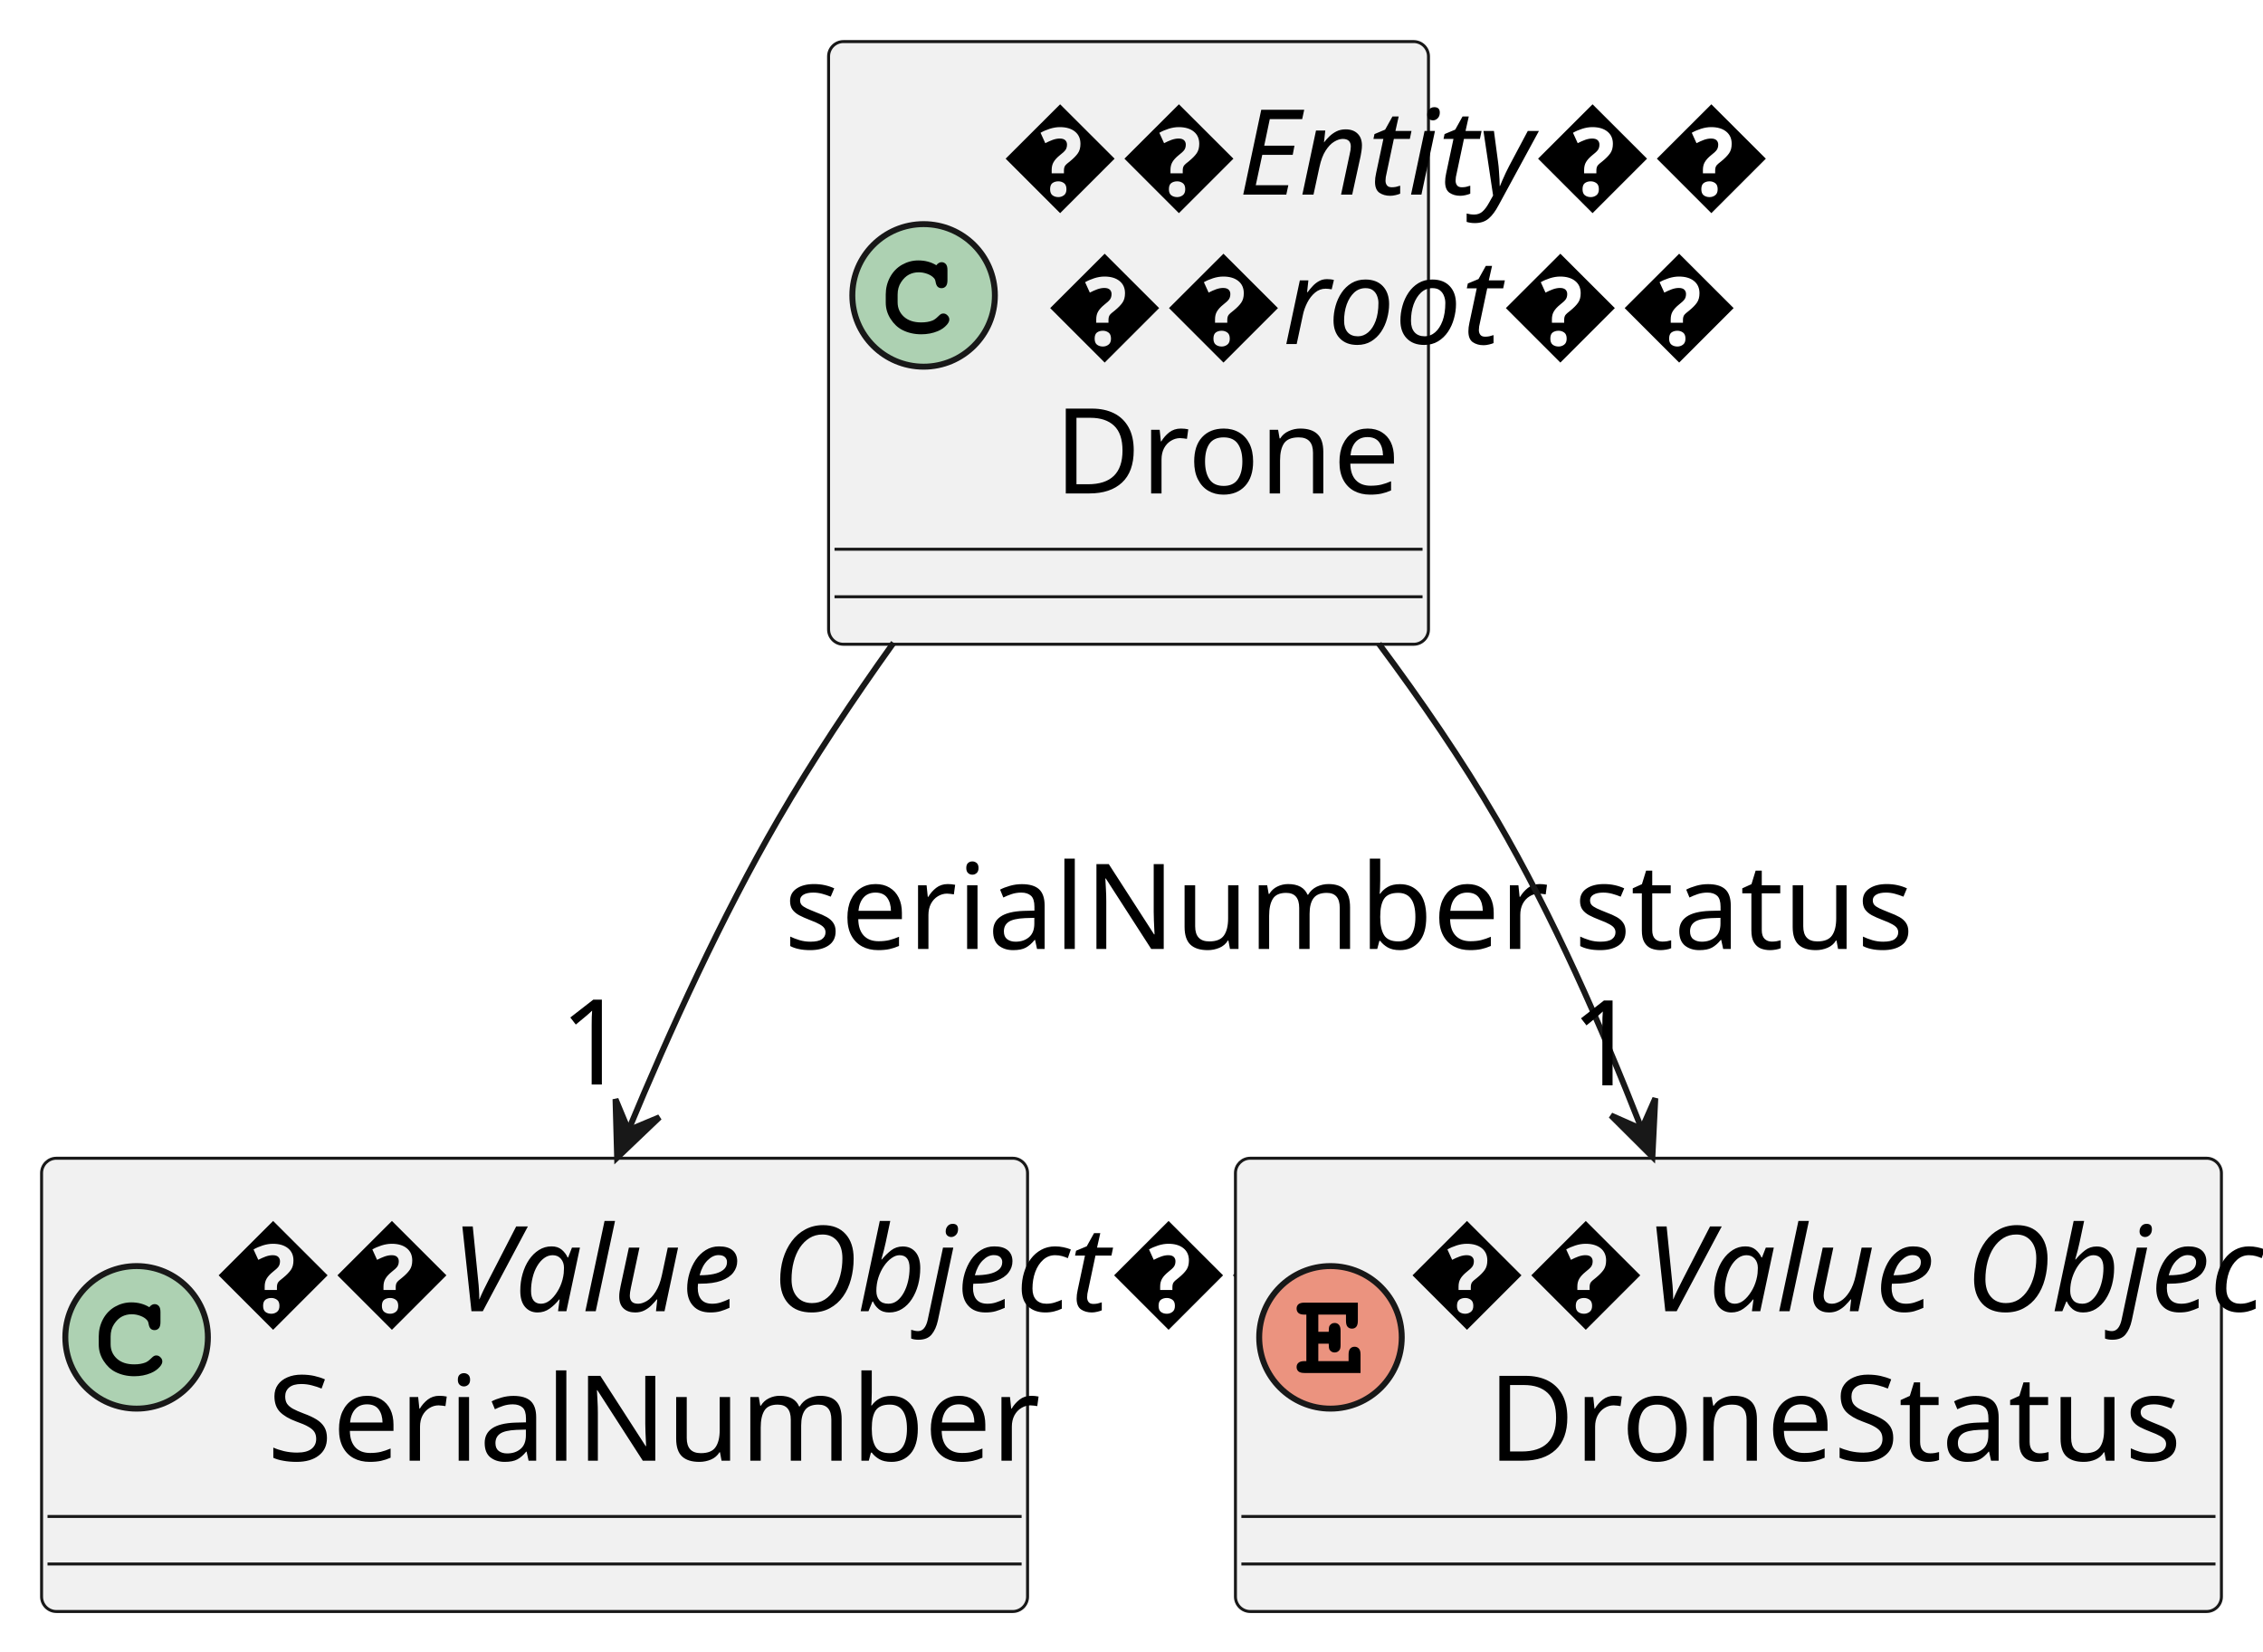
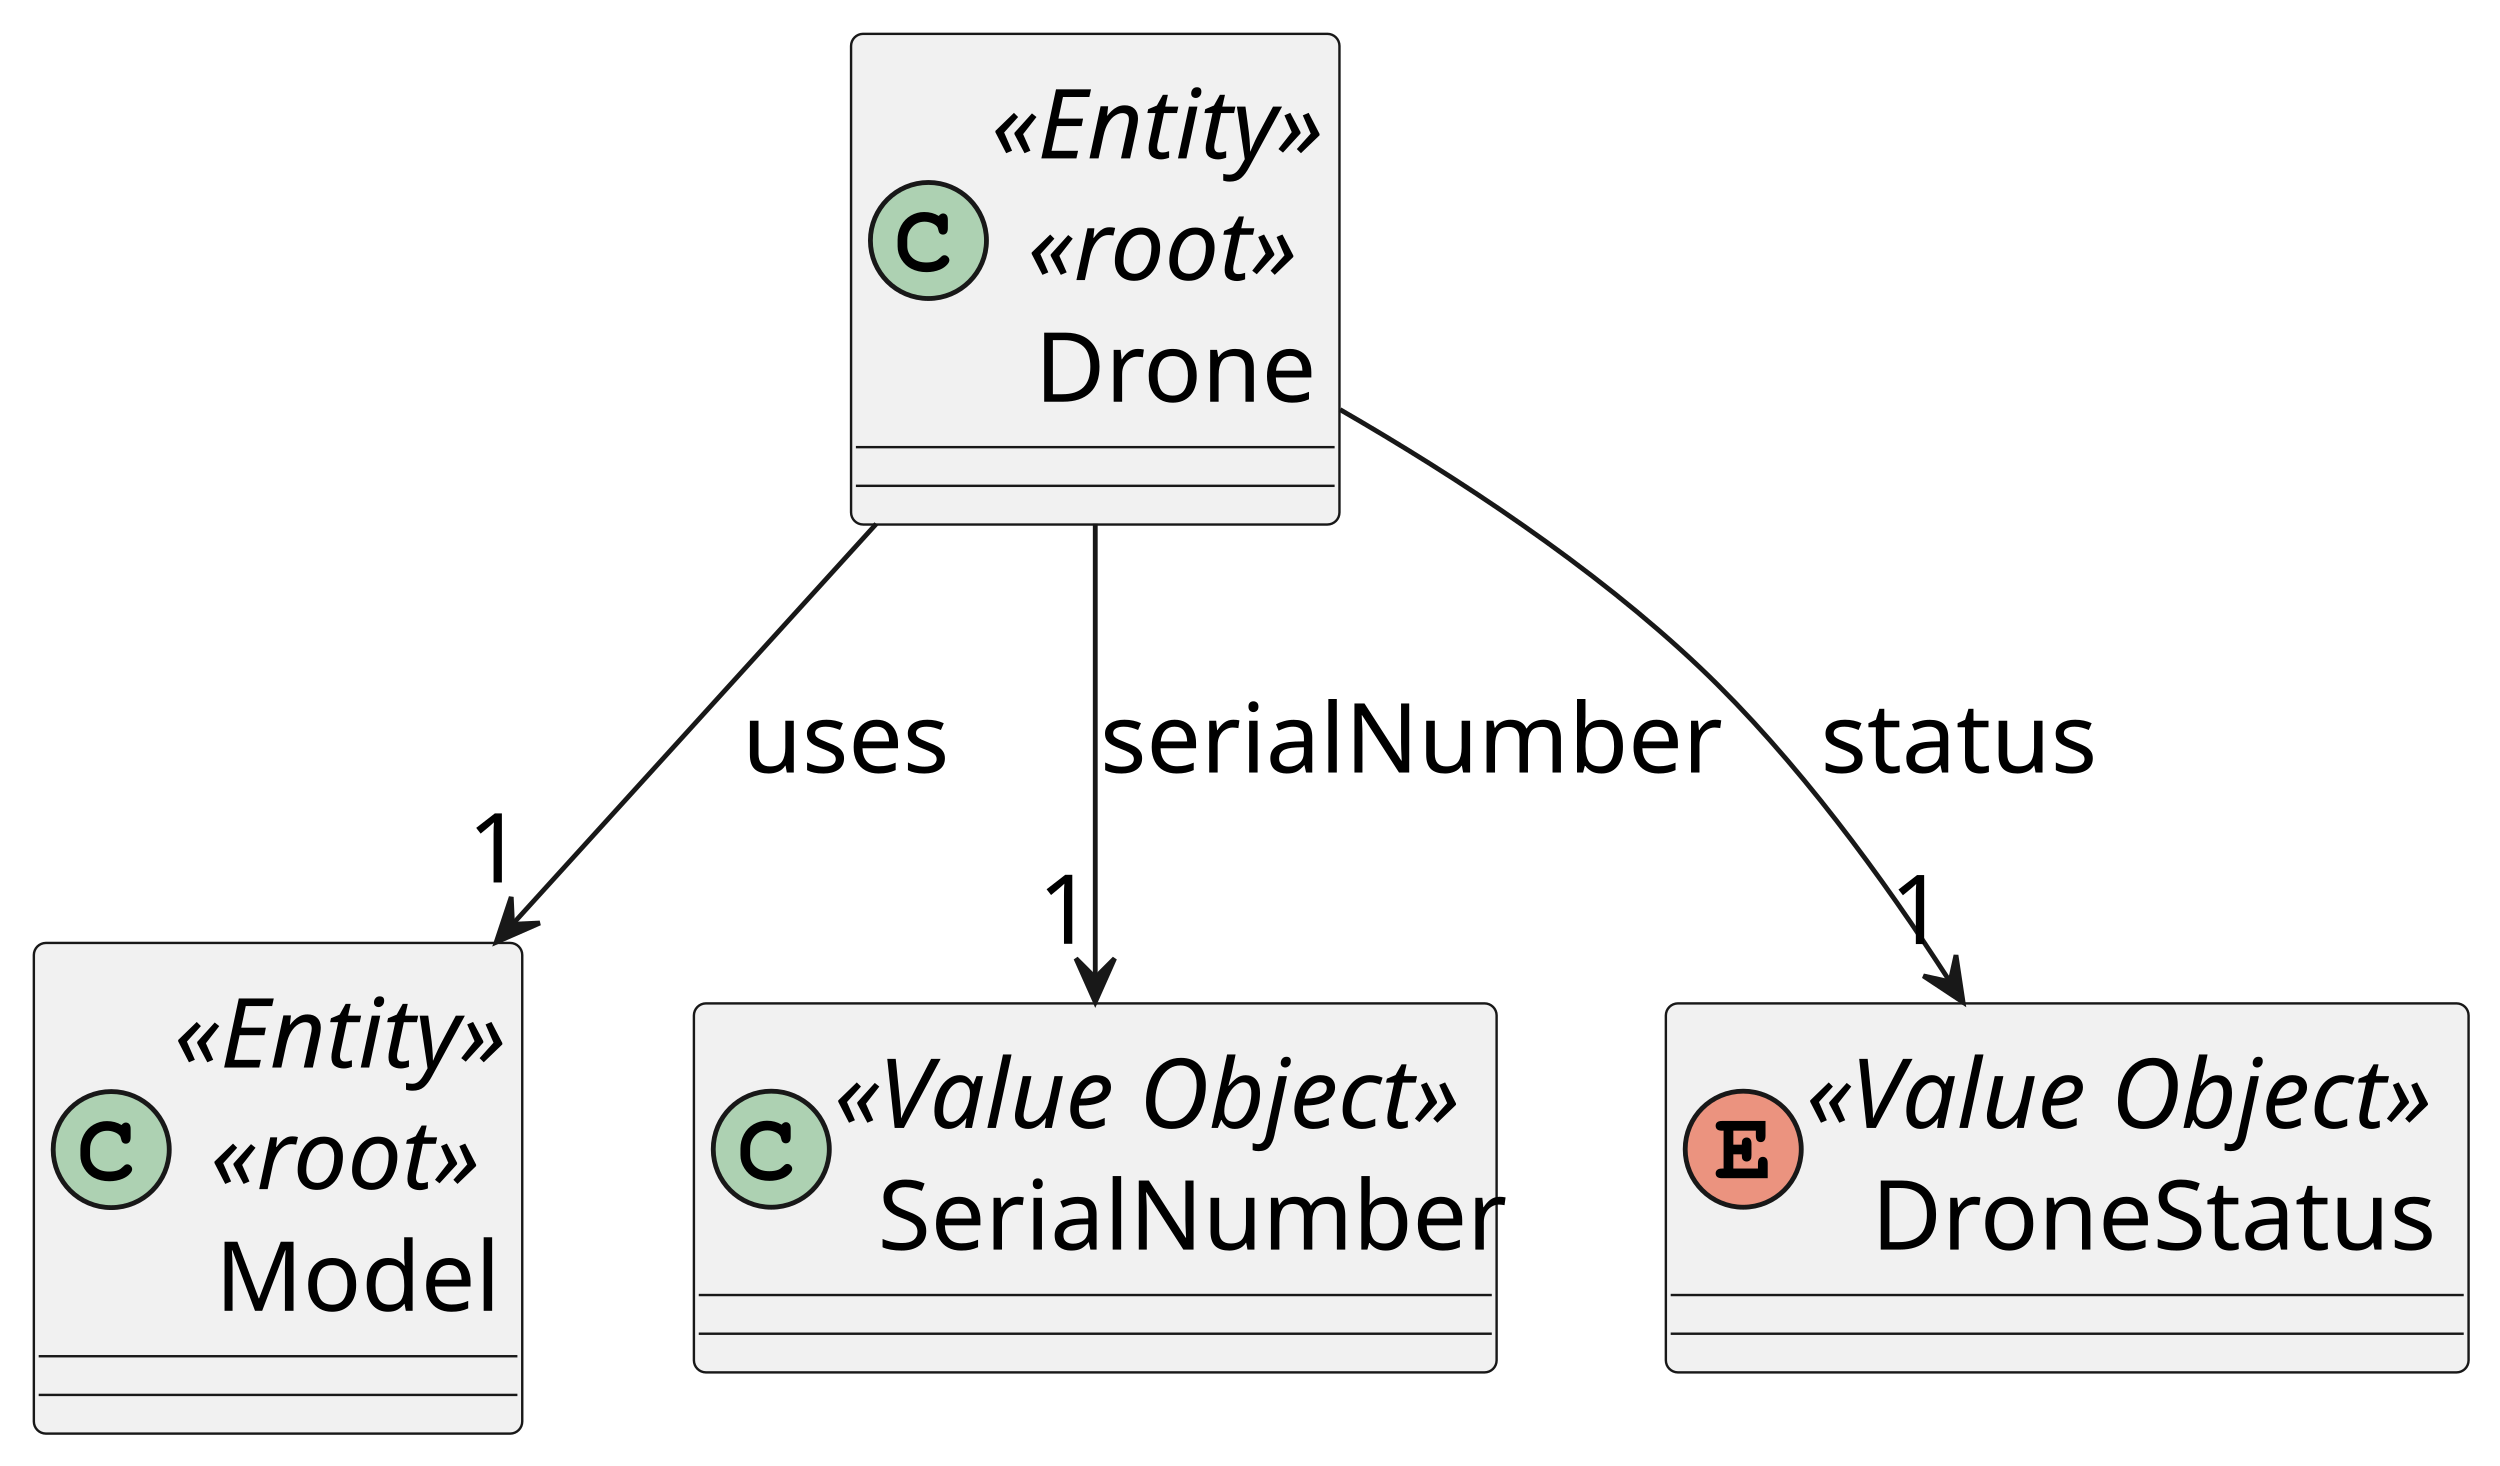
- <svg xmlns="http://www.w3.org/2000/svg" contentStyleType="text/css" height="278px" preserveAspectRatio="none" style="width:381px;height:278px;background:#FFFFFF;" version="1.1" viewBox="0 0 381 278" width="381px" zoomAndPan="magnify">
+ <svg xmlns="http://www.w3.org/2000/svg" contentStyleType="text/css" height="303px" preserveAspectRatio="none" style="width:517px;height:303px;background:#FFFFFF;" version="1.1" viewBox="0 0 517 303" width="517px" zoomAndPan="magnify">
  <defs />
  <g>
+     <g id="elem_Model">
+       <rect codeLine="2" fill="#F1F1F1" height="101.469" id="Model" rx="2.5" ry="2.5" style="stroke:#181818;stroke-width:0.5;" width="101" x="7" y="195" />
+       <ellipse cx="23" cy="237.734" fill="#ADD1B2" rx="12" ry="12" style="stroke:#181818;stroke-width:1.0;" />
+       <path d="M25.141,232.656 Q25.328,232.406 25.547,232.281 Q25.766,232.141 26.016,232.141 Q26.453,232.141 26.734,232.453 Q27.016,232.75 27.016,233.469 L27.016,235.172 Q27.016,235.891 26.734,236.203 Q26.453,236.516 26.016,236.516 Q25.625,236.516 25.375,236.281 Q25.125,236.062 25.016,235.453 Q24.953,235.031 24.734,234.812 Q24.344,234.375 23.625,234.109 Q22.906,233.844 22.188,233.844 Q21.281,233.844 20.531,234.234 Q19.781,234.625 19.203,235.516 Q18.625,236.391 18.625,237.594 L18.625,238.891 Q18.625,240.344 19.672,241.312 Q20.734,242.281 22.594,242.281 Q23.703,242.281 24.484,241.969 Q24.922,241.797 25.438,241.281 Q25.75,240.969 25.922,240.875 Q26.094,240.781 26.328,240.781 Q26.719,240.781 27.016,241.094 Q27.328,241.391 27.328,241.797 Q27.328,242.203 26.922,242.672 Q26.328,243.359 25.391,243.75 Q24.125,244.281 22.609,244.281 Q20.828,244.281 19.406,243.547 Q18.25,242.953 17.438,241.688 Q16.625,240.422 16.625,238.938 L16.625,237.578 Q16.625,236.016 17.344,234.672 Q18.078,233.312 19.359,232.578 Q20.656,231.844 22.109,231.844 Q22.969,231.844 23.719,232.047 Q24.484,232.25 25.141,232.656 Z " fill="#000000" />
+       <text fill="#000000" font-family="sans-serif" font-size="20" font-style="italic" lengthAdjust="spacing" textLength="71" x="36" y="220.762">«Entity»</text>
+       <text fill="#000000" font-family="sans-serif" font-size="20" font-style="italic" lengthAdjust="spacing" textLength="56" x="43.5" y="245.918">«root»</text>
+       <text fill="#000000" font-family="sans-serif" font-size="20" lengthAdjust="spacing" textLength="54" x="44.5" y="271.074">Model</text>
+       <line style="stroke:#181818;stroke-width:0.5;" x1="8" x2="107" y1="280.469" y2="280.469" />
+       <line style="stroke:#181818;stroke-width:0.5;" x1="8" x2="107" y1="288.469" y2="288.469" />
+     </g>
    <g id="elem_Drone">
-       <rect codeLine="4" fill="#F1F1F1" height="101.469" id="Drone" rx="2.5" ry="2.5" style="stroke:#181818;stroke-width:0.5;" width="101" x="139.5" y="7" />
-       <ellipse cx="155.5" cy="49.734" fill="#ADD1B2" rx="12" ry="12" style="stroke:#181818;stroke-width:1.0;" />
-       <path d="M157.641,44.656 Q157.828,44.406 158.047,44.281 Q158.266,44.141 158.516,44.141 Q158.953,44.141 159.234,44.453 Q159.516,44.75 159.516,45.469 L159.516,47.172 Q159.516,47.891 159.234,48.203 Q158.953,48.516 158.516,48.516 Q158.125,48.516 157.875,48.281 Q157.625,48.062 157.516,47.453 Q157.453,47.031 157.234,46.812 Q156.844,46.375 156.125,46.109 Q155.406,45.844 154.688,45.844 Q153.781,45.844 153.031,46.234 Q152.281,46.625 151.703,47.516 Q151.125,48.391 151.125,49.594 L151.125,50.891 Q151.125,52.344 152.172,53.312 Q153.234,54.281 155.094,54.281 Q156.203,54.281 156.984,53.969 Q157.422,53.797 157.938,53.281 Q158.25,52.969 158.422,52.875 Q158.594,52.781 158.828,52.781 Q159.219,52.781 159.516,53.094 Q159.828,53.391 159.828,53.797 Q159.828,54.203 159.422,54.672 Q158.828,55.359 157.891,55.75 Q156.625,56.281 155.109,56.281 Q153.328,56.281 151.906,55.547 Q150.75,54.953 149.938,53.688 Q149.125,52.422 149.125,50.938 L149.125,49.578 Q149.125,48.016 149.844,46.672 Q150.578,45.312 151.859,44.578 Q153.156,43.844 154.609,43.844 Q155.469,43.844 156.219,44.047 Q156.984,44.25 157.641,44.656 Z " fill="#000000" />
-       <text fill="#000000" font-family="sans-serif" font-size="20" font-style="italic" lengthAdjust="spacing" textLength="71" x="168.5" y="32.762">��Entity��</text>
-       <text fill="#000000" font-family="sans-serif" font-size="20" font-style="italic" lengthAdjust="spacing" textLength="56" x="176" y="57.918">��root��</text>
-       <text fill="#000000" font-family="sans-serif" font-size="20" lengthAdjust="spacing" textLength="53" x="177.5" y="83.074">Drone</text>
-       <line style="stroke:#181818;stroke-width:0.5;" x1="140.5" x2="239.5" y1="92.469" y2="92.469" />
-       <line style="stroke:#181818;stroke-width:0.5;" x1="140.5" x2="239.5" y1="100.469" y2="100.469" />
+       <rect codeLine="6" fill="#F1F1F1" height="101.469" id="Drone" rx="2.5" ry="2.5" style="stroke:#181818;stroke-width:0.5;" width="101" x="176" y="7" />
+       <ellipse cx="192" cy="49.734" fill="#ADD1B2" rx="12" ry="12" style="stroke:#181818;stroke-width:1.0;" />
+       <path d="M194.141,44.656 Q194.328,44.406 194.547,44.281 Q194.766,44.141 195.016,44.141 Q195.453,44.141 195.734,44.453 Q196.016,44.75 196.016,45.469 L196.016,47.172 Q196.016,47.891 195.734,48.203 Q195.453,48.516 195.016,48.516 Q194.625,48.516 194.375,48.281 Q194.125,48.062 194.016,47.453 Q193.953,47.031 193.734,46.812 Q193.344,46.375 192.625,46.109 Q191.906,45.844 191.188,45.844 Q190.281,45.844 189.531,46.234 Q188.781,46.625 188.203,47.516 Q187.625,48.391 187.625,49.594 L187.625,50.891 Q187.625,52.344 188.672,53.312 Q189.734,54.281 191.594,54.281 Q192.703,54.281 193.484,53.969 Q193.922,53.797 194.438,53.281 Q194.75,52.969 194.922,52.875 Q195.094,52.781 195.328,52.781 Q195.719,52.781 196.016,53.094 Q196.328,53.391 196.328,53.797 Q196.328,54.203 195.922,54.672 Q195.328,55.359 194.391,55.75 Q193.125,56.281 191.609,56.281 Q189.828,56.281 188.406,55.547 Q187.25,54.953 186.438,53.688 Q185.625,52.422 185.625,50.938 L185.625,49.578 Q185.625,48.016 186.344,46.672 Q187.078,45.312 188.359,44.578 Q189.656,43.844 191.109,43.844 Q191.969,43.844 192.719,44.047 Q193.484,44.25 194.141,44.656 Z " fill="#000000" />
+       <text fill="#000000" font-family="sans-serif" font-size="20" font-style="italic" lengthAdjust="spacing" textLength="71" x="205" y="32.762">«Entity»</text>
+       <text fill="#000000" font-family="sans-serif" font-size="20" font-style="italic" lengthAdjust="spacing" textLength="56" x="212.5" y="57.918">«root»</text>
+       <text fill="#000000" font-family="sans-serif" font-size="20" lengthAdjust="spacing" textLength="53" x="214" y="83.074">Drone</text>
+       <line style="stroke:#181818;stroke-width:0.5;" x1="177" x2="276" y1="92.469" y2="92.469" />
+       <line style="stroke:#181818;stroke-width:0.5;" x1="177" x2="276" y1="100.469" y2="100.469" />
    </g>
    <g id="elem_SerialNumber">
-       <rect codeLine="7" fill="#F1F1F1" height="76.312" id="SerialNumber" rx="2.5" ry="2.5" style="stroke:#181818;stroke-width:0.5;" width="166" x="7" y="195" />
-       <ellipse cx="23" cy="225.156" fill="#ADD1B2" rx="12" ry="12" style="stroke:#181818;stroke-width:1.0;" />
-       <path d="M25.141,220.078 Q25.328,219.828 25.547,219.703 Q25.766,219.562 26.016,219.562 Q26.453,219.562 26.734,219.875 Q27.016,220.172 27.016,220.891 L27.016,222.594 Q27.016,223.312 26.734,223.625 Q26.453,223.938 26.016,223.938 Q25.625,223.938 25.375,223.703 Q25.125,223.484 25.016,222.875 Q24.953,222.453 24.734,222.234 Q24.344,221.797 23.625,221.531 Q22.906,221.266 22.188,221.266 Q21.281,221.266 20.531,221.656 Q19.781,222.047 19.203,222.938 Q18.625,223.812 18.625,225.016 L18.625,226.312 Q18.625,227.766 19.672,228.734 Q20.734,229.703 22.594,229.703 Q23.703,229.703 24.484,229.391 Q24.922,229.219 25.438,228.703 Q25.75,228.391 25.922,228.297 Q26.094,228.203 26.328,228.203 Q26.719,228.203 27.016,228.516 Q27.328,228.812 27.328,229.219 Q27.328,229.625 26.922,230.094 Q26.328,230.781 25.391,231.172 Q24.125,231.703 22.609,231.703 Q20.828,231.703 19.406,230.969 Q18.25,230.375 17.438,229.109 Q16.625,227.844 16.625,226.359 L16.625,225 Q16.625,223.438 17.344,222.094 Q18.078,220.734 19.359,220 Q20.656,219.266 22.109,219.266 Q22.969,219.266 23.719,219.469 Q24.484,219.672 25.141,220.078 Z " fill="#000000" />
-       <text fill="#000000" font-family="sans-serif" font-size="20" font-style="italic" lengthAdjust="spacing" textLength="136" x="36" y="220.762">��Value Object��</text>
-       <text fill="#000000" font-family="sans-serif" font-size="20" lengthAdjust="spacing" textLength="118" x="45" y="245.918">SerialNumber</text>
-       <line style="stroke:#181818;stroke-width:0.5;" x1="8" x2="172" y1="255.312" y2="255.312" />
-       <line style="stroke:#181818;stroke-width:0.5;" x1="8" x2="172" y1="263.312" y2="263.312" />
+       <rect codeLine="9" fill="#F1F1F1" height="76.312" id="SerialNumber" rx="2.5" ry="2.5" style="stroke:#181818;stroke-width:0.5;" width="166" x="143.5" y="207.5" />
+       <ellipse cx="159.5" cy="237.656" fill="#ADD1B2" rx="12" ry="12" style="stroke:#181818;stroke-width:1.0;" />
+       <path d="M161.641,232.578 Q161.828,232.328 162.047,232.203 Q162.266,232.062 162.516,232.062 Q162.953,232.062 163.234,232.375 Q163.516,232.672 163.516,233.391 L163.516,235.094 Q163.516,235.812 163.234,236.125 Q162.953,236.438 162.516,236.438 Q162.125,236.438 161.875,236.203 Q161.625,235.984 161.516,235.375 Q161.453,234.953 161.234,234.734 Q160.844,234.297 160.125,234.031 Q159.406,233.766 158.688,233.766 Q157.781,233.766 157.031,234.156 Q156.281,234.547 155.703,235.438 Q155.125,236.312 155.125,237.516 L155.125,238.812 Q155.125,240.266 156.172,241.234 Q157.234,242.203 159.094,242.203 Q160.203,242.203 160.984,241.891 Q161.422,241.719 161.938,241.203 Q162.25,240.891 162.422,240.797 Q162.594,240.703 162.828,240.703 Q163.219,240.703 163.516,241.016 Q163.828,241.312 163.828,241.719 Q163.828,242.125 163.422,242.594 Q162.828,243.281 161.891,243.672 Q160.625,244.203 159.109,244.203 Q157.328,244.203 155.906,243.469 Q154.75,242.875 153.938,241.609 Q153.125,240.344 153.125,238.859 L153.125,237.5 Q153.125,235.938 153.844,234.594 Q154.578,233.234 155.859,232.5 Q157.156,231.766 158.609,231.766 Q159.469,231.766 160.219,231.969 Q160.984,232.172 161.641,232.578 Z " fill="#000000" />
+       <text fill="#000000" font-family="sans-serif" font-size="20" font-style="italic" lengthAdjust="spacing" textLength="136" x="172.5" y="233.262">«Value Object»</text>
+       <text fill="#000000" font-family="sans-serif" font-size="20" lengthAdjust="spacing" textLength="118" x="181.5" y="258.418">SerialNumber</text>
+       <line style="stroke:#181818;stroke-width:0.5;" x1="144.5" x2="308.5" y1="267.812" y2="267.812" />
+       <line style="stroke:#181818;stroke-width:0.5;" x1="144.5" x2="308.5" y1="275.812" y2="275.812" />
    </g>
    <g id="elem_DroneStatus">
-       <rect codeLine="10" fill="#F1F1F1" height="76.312" id="DroneStatus" rx="2.5" ry="2.5" style="stroke:#181818;stroke-width:0.5;" width="166" x="208" y="195" />
-       <ellipse cx="224" cy="225.156" fill="#EB937F" rx="12" ry="12" style="stroke:#181818;stroke-width:1.0;" />
-       <path d="M221.953,226.219 L221.953,229.156 L227.047,229.156 L227.047,228.062 Q227.047,227.344 227.328,227.047 Q227.609,226.734 228.062,226.734 Q228.5,226.734 228.781,227.047 Q229.062,227.344 229.062,228.062 L229.062,231.156 L219.625,231.156 Q218.906,231.156 218.594,230.875 Q218.297,230.594 218.297,230.156 Q218.297,229.703 218.609,229.438 Q218.922,229.156 219.625,229.156 L219.938,229.156 L219.938,221.328 L219.625,221.328 Q218.906,221.328 218.594,221.047 Q218.297,220.766 218.297,220.312 Q218.297,219.859 218.594,219.594 Q218.906,219.312 219.625,219.312 L228.609,219.312 L228.609,222.359 Q228.609,223.078 228.328,223.391 Q228.062,223.688 227.625,223.688 Q227.172,223.688 226.891,223.391 Q226.609,223.094 226.609,222.359 L226.609,221.328 L221.953,221.328 L221.953,224.219 L223.703,224.219 Q223.703,223.438 223.844,223.203 Q224.156,222.734 224.703,222.734 Q225.156,222.734 225.422,223.047 Q225.703,223.344 225.703,224.062 L225.703,226.375 Q225.703,227.031 225.547,227.25 Q225.234,227.703 224.703,227.703 Q224.156,227.703 223.844,227.234 Q223.703,227 223.703,226.219 L221.953,226.219 Z " fill="#000000" />
-       <text fill="#000000" font-family="sans-serif" font-size="20" font-style="italic" lengthAdjust="spacing" textLength="136" x="237" y="220.762">��Value Object��</text>
-       <text fill="#000000" font-family="sans-serif" font-size="20" lengthAdjust="spacing" textLength="109" x="250.5" y="245.918">DroneStatus</text>
-       <line style="stroke:#181818;stroke-width:0.5;" x1="209" x2="373" y1="255.312" y2="255.312" />
-       <line style="stroke:#181818;stroke-width:0.5;" x1="209" x2="373" y1="263.312" y2="263.312" />
+       <rect codeLine="12" fill="#F1F1F1" height="76.312" id="DroneStatus" rx="2.5" ry="2.5" style="stroke:#181818;stroke-width:0.5;" width="166" x="344.5" y="207.5" />
+       <ellipse cx="360.5" cy="237.656" fill="#EB937F" rx="12" ry="12" style="stroke:#181818;stroke-width:1.0;" />
+       <path d="M358.453,238.719 L358.453,241.656 L363.547,241.656 L363.547,240.562 Q363.547,239.844 363.828,239.547 Q364.109,239.234 364.562,239.234 Q365,239.234 365.281,239.547 Q365.562,239.844 365.562,240.562 L365.562,243.656 L356.125,243.656 Q355.406,243.656 355.094,243.375 Q354.797,243.094 354.797,242.656 Q354.797,242.203 355.109,241.938 Q355.422,241.656 356.125,241.656 L356.438,241.656 L356.438,233.828 L356.125,233.828 Q355.406,233.828 355.094,233.547 Q354.797,233.266 354.797,232.812 Q354.797,232.359 355.094,232.094 Q355.406,231.812 356.125,231.812 L365.109,231.812 L365.109,234.859 Q365.109,235.578 364.828,235.891 Q364.562,236.188 364.125,236.188 Q363.672,236.188 363.391,235.891 Q363.109,235.594 363.109,234.859 L363.109,233.828 L358.453,233.828 L358.453,236.719 L360.203,236.719 Q360.203,235.938 360.344,235.703 Q360.656,235.234 361.203,235.234 Q361.656,235.234 361.922,235.547 Q362.203,235.844 362.203,236.562 L362.203,238.875 Q362.203,239.531 362.047,239.75 Q361.734,240.203 361.203,240.203 Q360.656,240.203 360.344,239.734 Q360.203,239.5 360.203,238.719 L358.453,238.719 Z " fill="#000000" />
+       <text fill="#000000" font-family="sans-serif" font-size="20" font-style="italic" lengthAdjust="spacing" textLength="136" x="373.5" y="233.262">«Value Object»</text>
+       <text fill="#000000" font-family="sans-serif" font-size="20" lengthAdjust="spacing" textLength="109" x="387" y="258.418">DroneStatus</text>
+       <line style="stroke:#181818;stroke-width:0.5;" x1="345.5" x2="509.5" y1="267.812" y2="267.812" />
+       <line style="stroke:#181818;stroke-width:0.5;" x1="345.5" x2="509.5" y1="275.812" y2="275.812" />
+     </g>
+     <g id="link_Drone_DroneStatus">
+       <path codeLine="16" d="M277.11,84.7 C301.2,98.6 329.48,117.12 351.5,138 C371.51,156.97 389.63,181.89 403.15,202.85 " fill="none" id="Drone-to-DroneStatus" style="stroke:#181818;stroke-width:1.0;" />
+       <polygon fill="#181818" points="405.96,207.26,404.496,197.52,403.273,203.043,397.75,201.82,405.96,207.26" style="stroke:#181818;stroke-width:1.0;" />
+       <text fill="#000000" font-family="sans-serif" font-size="20" lengthAdjust="spacing" textLength="53" x="376.5" y="159.762">status</text>
+       <text fill="#000000" font-family="sans-serif" font-size="20" lengthAdjust="spacing" textLength="11" x="390.82" y="195.24">1</text>
    </g>
    <g id="link_Drone_SerialNumber">
-       <path codeLine="15" d="M150.44,108.22 C143.56,117.84 136.77,128.03 131,138 C121.46,154.48 112.73,173.59 105.81,190.27 " fill="none" id="Drone-to-SerialNumber" style="stroke:#181818;stroke-width:1.0;" />
-       <polygon fill="#181818" points="103.9,194.9,111.025,188.101,105.804,190.277,103.628,185.055,103.9,194.9" style="stroke:#181818;stroke-width:1.0;" />
-       <text fill="#000000" font-family="sans-serif" font-size="20" lengthAdjust="spacing" textLength="115" x="132" y="159.762">serialNumber</text>
-       <text fill="#000000" font-family="sans-serif" font-size="20" lengthAdjust="spacing" textLength="11" x="94.239" y="182.585">1</text>
+       <path codeLine="17" d="M226.5,108.34 C226.5,137.62 226.5,174.23 226.5,202.11 " fill="none" id="Drone-to-SerialNumber" style="stroke:#181818;stroke-width:1.0;" />
+       <polygon fill="#181818" points="226.5,207.21,230.5,198.21,226.5,202.21,222.5,198.21,226.5,207.21" style="stroke:#181818;stroke-width:1.0;" />
+       <text fill="#000000" font-family="sans-serif" font-size="20" lengthAdjust="spacing" textLength="115" x="227.5" y="159.762">serialNumber</text>
+       <text fill="#000000" font-family="sans-serif" font-size="20" lengthAdjust="spacing" textLength="11" x="214.658" y="195.183">1</text>
    </g>
-     <g id="link_Drone_DroneStatus">
-       <path codeLine="16" d="M232.15,108.38 C239.24,117.9 246.18,128.02 252,138 C261.44,154.18 269.75,173.09 276.24,189.68 " fill="none" id="Drone-to-DroneStatus" style="stroke:#181818;stroke-width:1.0;" />
-       <polygon fill="#181818" points="278.2,194.75,278.686,184.913,276.397,190.086,271.224,187.797,278.2,194.75" style="stroke:#181818;stroke-width:1.0;" />
-       <text fill="#000000" font-family="sans-serif" font-size="20" lengthAdjust="spacing" textLength="53" x="265" y="159.762">status</text>
-       <text fill="#000000" font-family="sans-serif" font-size="20" lengthAdjust="spacing" textLength="11" x="264.398" y="182.729">1</text>
+     <g id="link_Drone_Model">
+       <path codeLine="18" d="M181.21,108.34 C158.01,133.88 129.73,165 106.08,191.04 " fill="none" id="Drone-to-Model" style="stroke:#181818;stroke-width:1.0;" />
+       <polygon fill="#181818" points="102.62,194.84,111.638,190.882,105.988,191.144,105.725,185.493,102.62,194.84" style="stroke:#181818;stroke-width:1.0;" />
+       <text fill="#000000" font-family="sans-serif" font-size="20" lengthAdjust="spacing" textLength="41" x="153.5" y="159.762">uses</text>
+       <text fill="#000000" font-family="sans-serif" font-size="20" lengthAdjust="spacing" textLength="11" x="96.696" y="182.489">1</text>
    </g>
  </g>
</svg>
